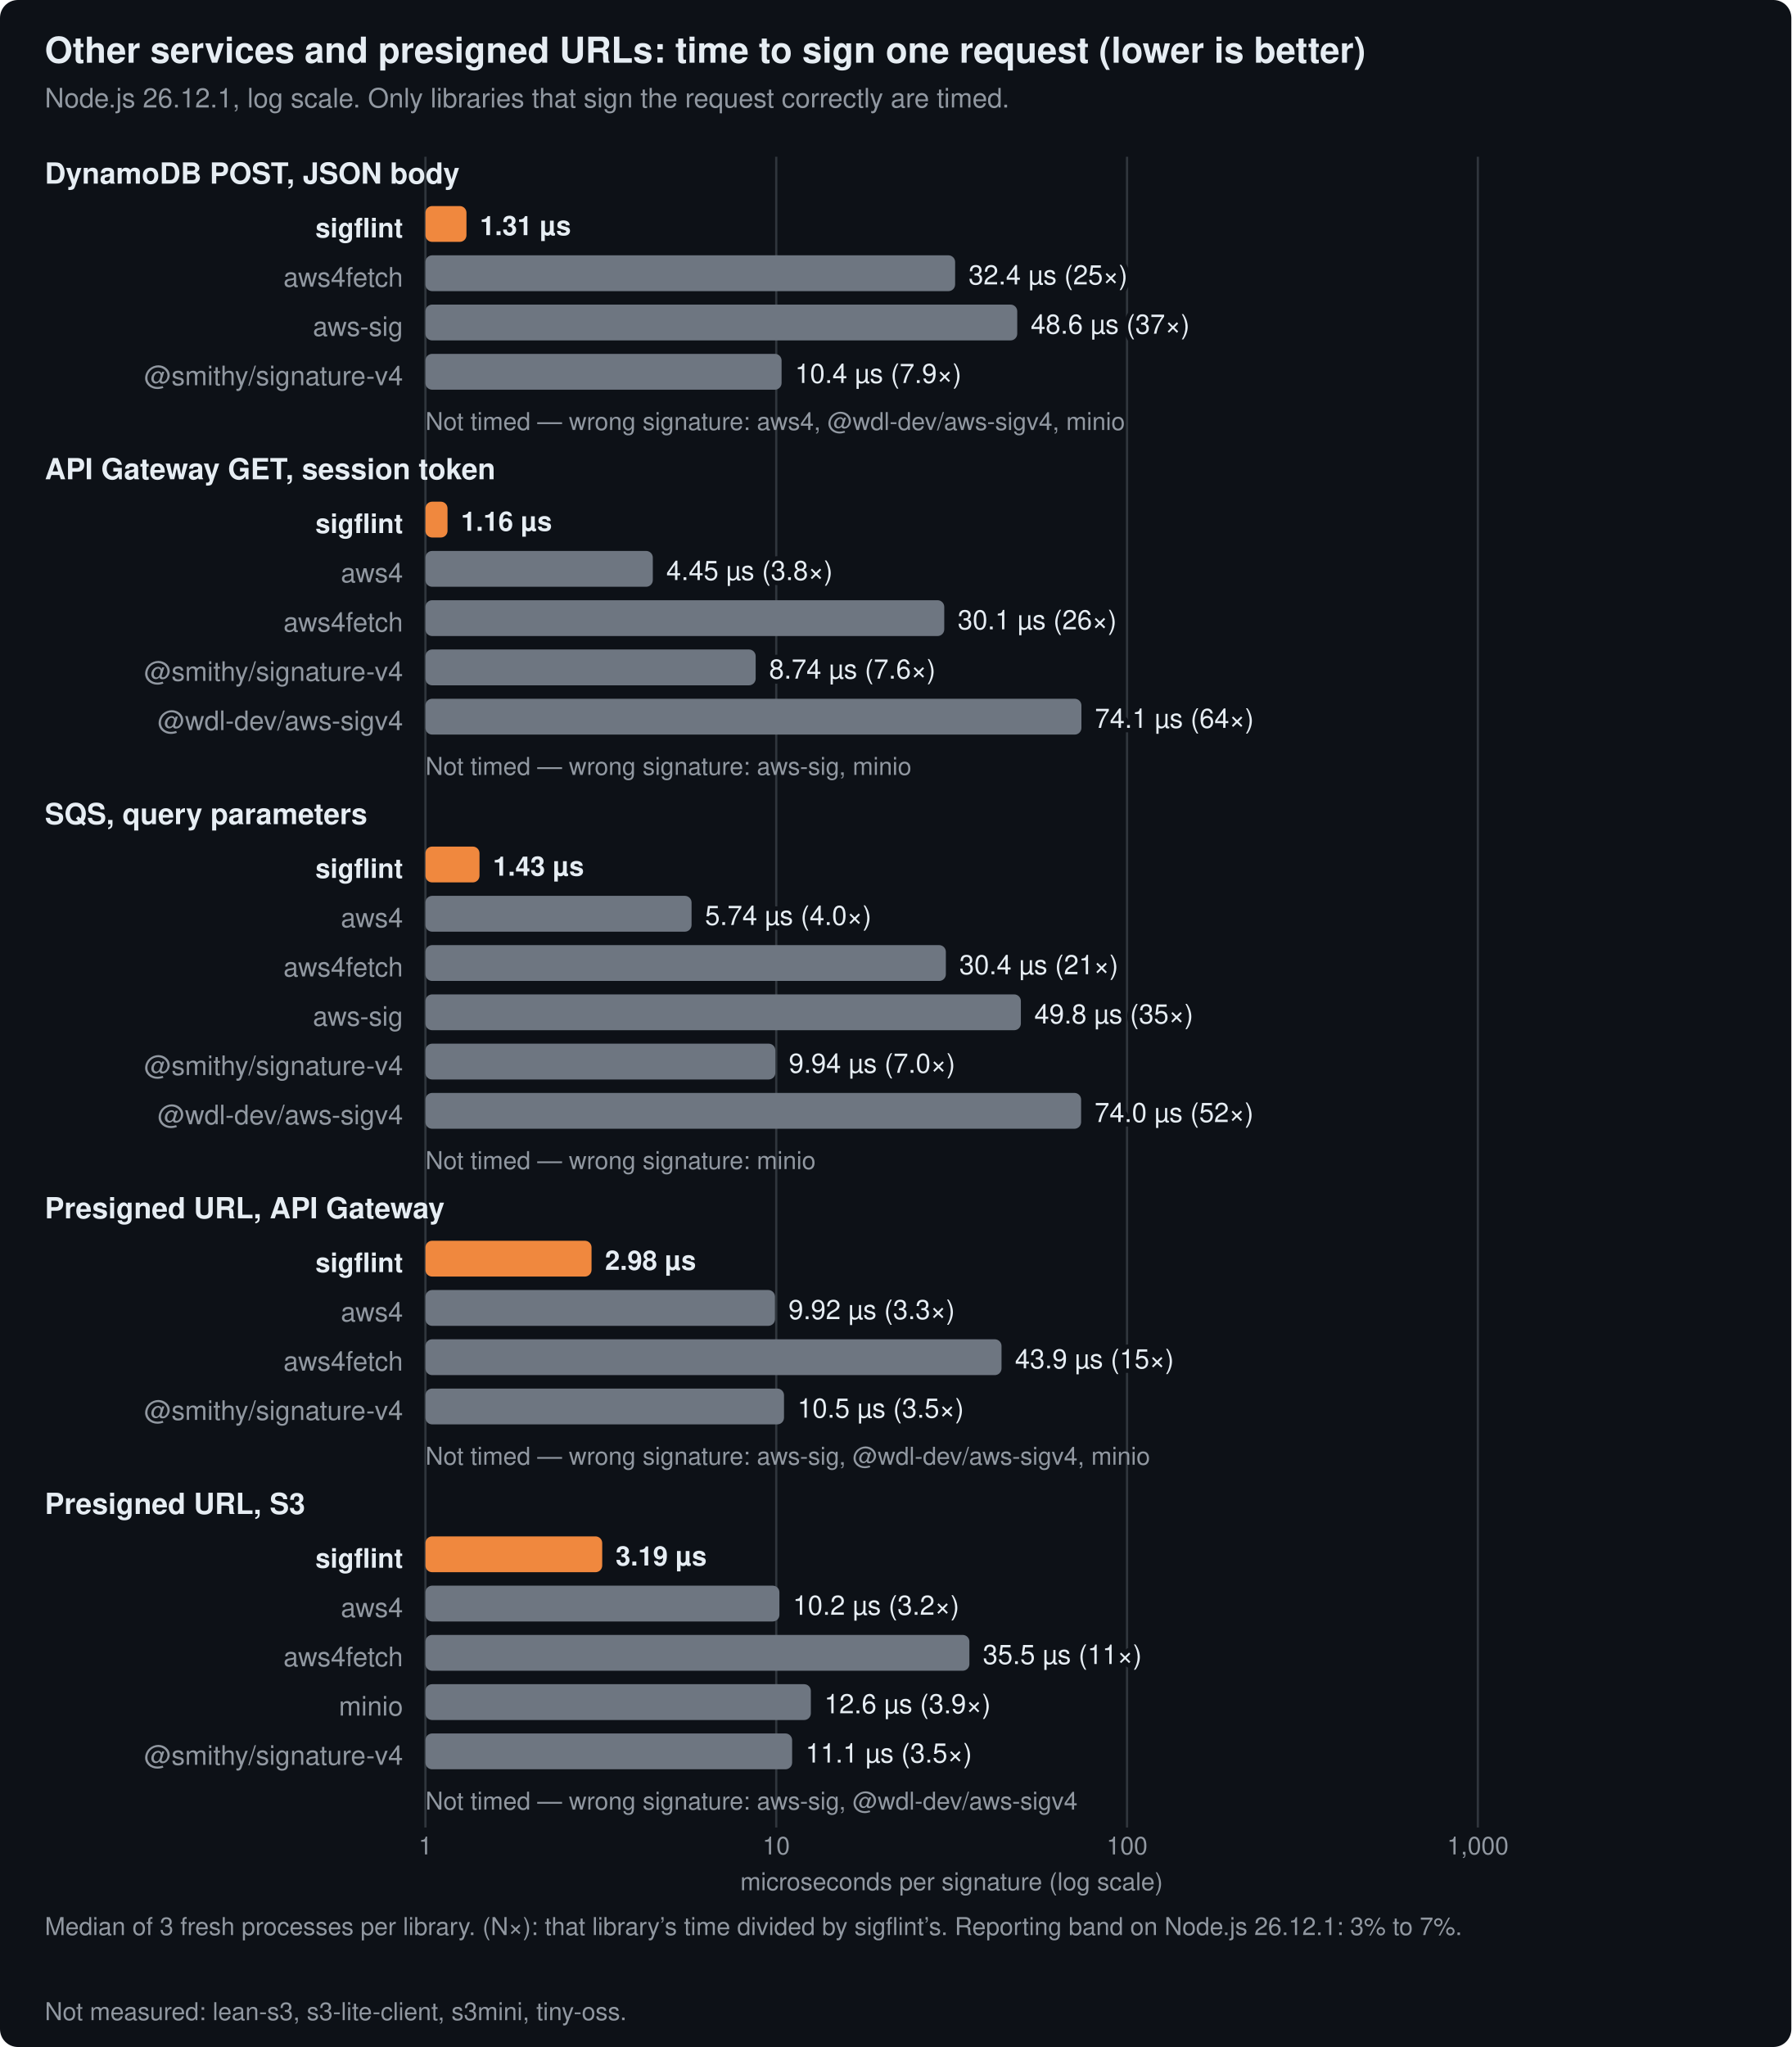
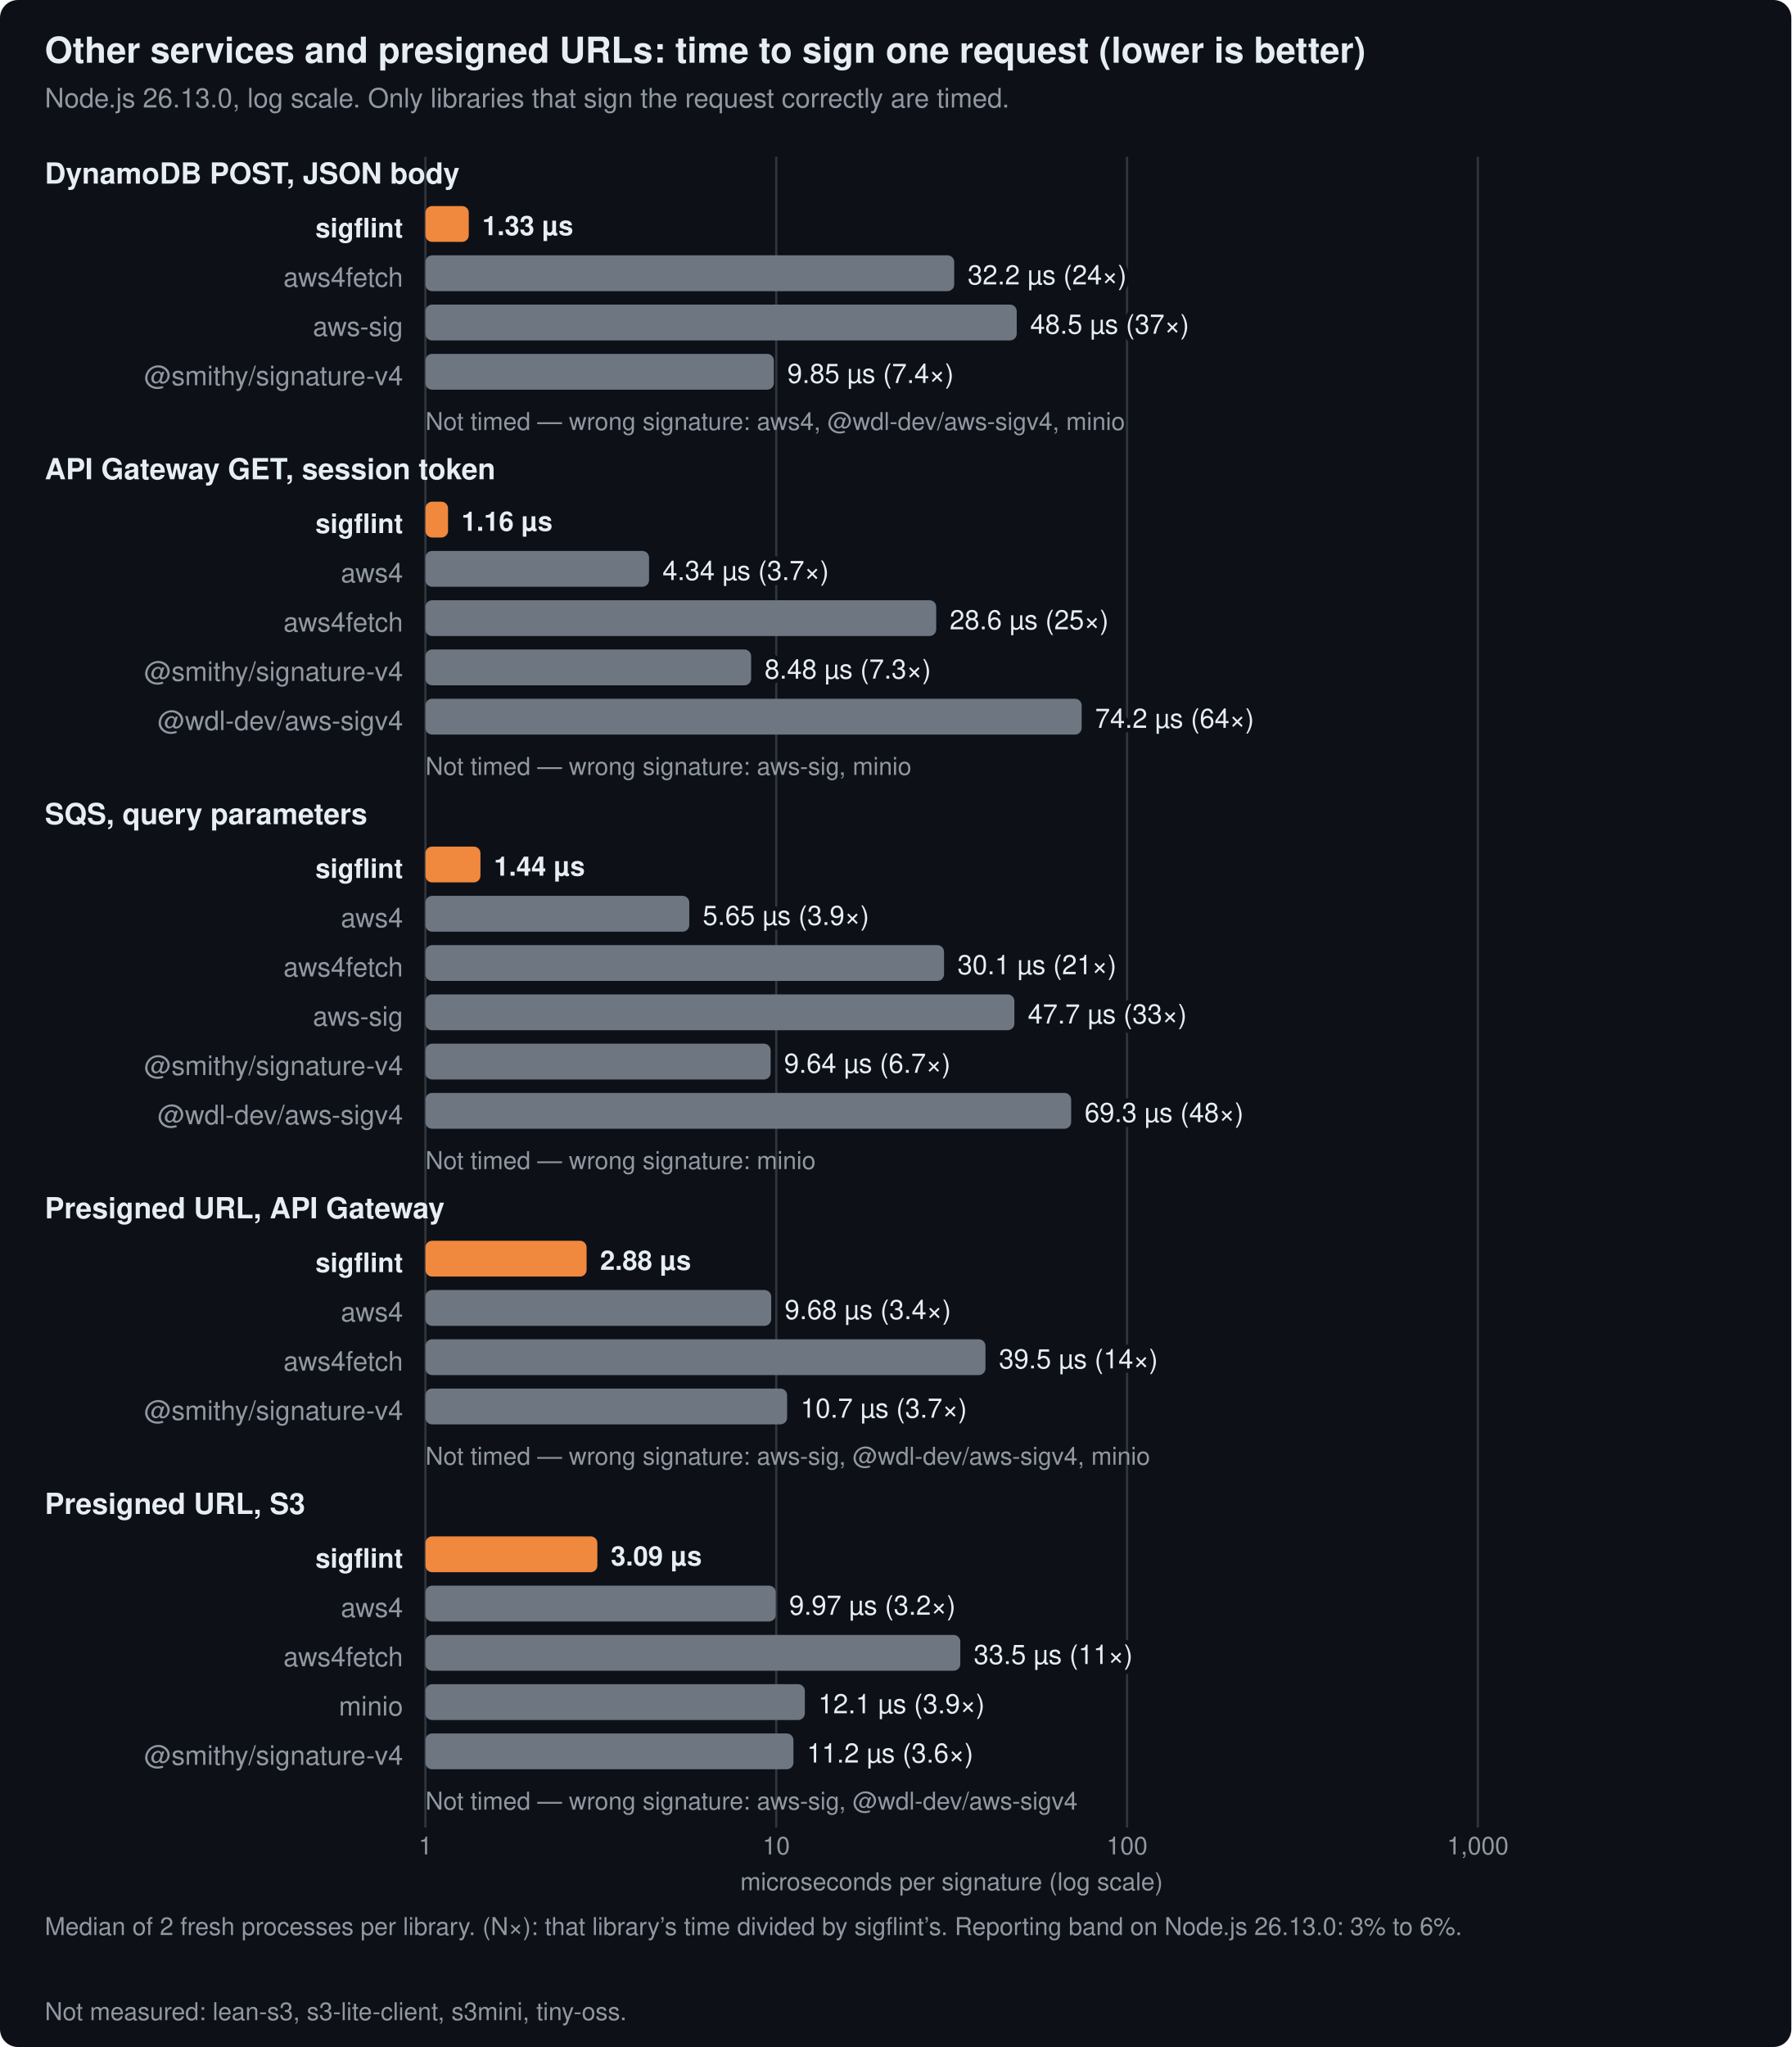
<svg xmlns="http://www.w3.org/2000/svg" width="800" height="914" viewBox="0 0 800 914" role="img" aria-labelledby="t d" font-family="-apple-system,BlinkMacSystemFont,'Segoe UI',Helvetica,Arial,sans-serif">
  <rect width="800" height="914" rx="8" fill="#0d1117" />
  <text x="20" y="28" font-size="16" fill="#e6edf3" text-anchor="start" font-weight="600">Other services and presigned URLs: time to sign one request (lower is better)</text>
-   <text x="20" y="48" font-size="12" fill="#9198a1" text-anchor="start" font-weight="400">Node.js 26.12.1, log scale. Only libraries that sign the request correctly are timed.</text>
+   <text x="20" y="48" font-size="12" fill="#9198a1" text-anchor="start" font-weight="400">Node.js 26.13.0, log scale. Only libraries that sign the request correctly are timed.</text>
  <line x1="190" y1="70" x2="190" y2="816" stroke="#30363d" />
  <text x="190" y="828" font-size="11" fill="#9198a1" text-anchor="middle" font-weight="400">1</text>
  <line x1="346.667" y1="70" x2="346.667" y2="816" stroke="#30363d" />
  <text x="346.667" y="828" font-size="11" fill="#9198a1" text-anchor="middle" font-weight="400">10</text>
  <line x1="503.333" y1="70" x2="503.333" y2="816" stroke="#30363d" />
  <text x="503.333" y="828" font-size="11" fill="#9198a1" text-anchor="middle" font-weight="400">100</text>
  <line x1="660" y1="70" x2="660" y2="816" stroke="#30363d" />
  <text x="660" y="828" font-size="11" fill="#9198a1" text-anchor="middle" font-weight="400">1,000</text>
  <text x="20" y="82" font-size="13" fill="#e6edf3" text-anchor="start" font-weight="600">DynamoDB POST, JSON body</text>
  <text x="180" y="106" font-size="12" fill="#e6edf3" text-anchor="end" font-weight="700">sigflint</text>
-   <rect x="190" y="92" width="18.321" height="16" rx="3" fill="#f0883e" />
-   <text x="214.321" y="105" font-size="12" fill="#e6edf3" text-anchor="start" font-weight="700" stroke="#0d1117" stroke-width="4" stroke-linejoin="round" paint-order="stroke">1.31 µs</text>
+   <rect x="190" y="92" width="19.352" height="16" rx="3" fill="#f0883e" />
+   <text x="215.352" y="105" font-size="12" fill="#e6edf3" text-anchor="start" font-weight="700" stroke="#0d1117" stroke-width="4" stroke-linejoin="round" paint-order="stroke">1.33 µs</text>
  <text x="180" y="128" font-size="12" fill="#9198a1" text-anchor="end" font-weight="400">aws4fetch</text>
-   <rect x="190" y="114" width="236.555" height="16" rx="3" fill="#6e7681" />
-   <text x="432.555" y="127" font-size="12" fill="#e6edf3" text-anchor="start" font-weight="400" stroke="#0d1117" stroke-width="4" stroke-linejoin="round" paint-order="stroke">32.4 µs  (25×)</text>
+   <rect x="190" y="114" width="236.148" height="16" rx="3" fill="#6e7681" />
+   <text x="432.148" y="127" font-size="12" fill="#e6edf3" text-anchor="start" font-weight="400" stroke="#0d1117" stroke-width="4" stroke-linejoin="round" paint-order="stroke">32.2 µs  (24×)</text>
  <text x="180" y="150" font-size="12" fill="#9198a1" text-anchor="end" font-weight="400">aws-sig</text>
-   <rect x="190" y="136" width="264.297" height="16" rx="3" fill="#6e7681" />
-   <text x="460.297" y="149" font-size="12" fill="#e6edf3" text-anchor="start" font-weight="400" stroke="#0d1117" stroke-width="4" stroke-linejoin="round" paint-order="stroke">48.6 µs  (37×)</text>
+   <rect x="190" y="136" width="264.064" height="16" rx="3" fill="#6e7681" />
+   <text x="460.064" y="149" font-size="12" fill="#e6edf3" text-anchor="start" font-weight="400" stroke="#0d1117" stroke-width="4" stroke-linejoin="round" paint-order="stroke">48.5 µs  (37×)</text>
  <text x="180" y="172" font-size="12" fill="#9198a1" text-anchor="end" font-weight="400">@smithy/signature-v4</text>
-   <rect x="190" y="158" width="159.053" height="16" rx="3" fill="#6e7681" />
-   <text x="355.053" y="171" font-size="12" fill="#e6edf3" text-anchor="start" font-weight="400" stroke="#0d1117" stroke-width="4" stroke-linejoin="round" paint-order="stroke">10.4 µs  (7.9×)</text>
+   <rect x="190" y="158" width="155.614" height="16" rx="3" fill="#6e7681" />
+   <text x="351.614" y="171" font-size="12" fill="#e6edf3" text-anchor="start" font-weight="400" stroke="#0d1117" stroke-width="4" stroke-linejoin="round" paint-order="stroke">9.85 µs  (7.4×)</text>
  <text x="190" y="192" font-size="11" fill="#9198a1" text-anchor="start" font-weight="400">Not timed — wrong signature: aws4, @wdl-dev/aws-sigv4, minio</text>
  <text x="20" y="214" font-size="13" fill="#e6edf3" text-anchor="start" font-weight="600">API Gateway GET, session token</text>
  <text x="180" y="238" font-size="12" fill="#e6edf3" text-anchor="end" font-weight="700">sigflint</text>
-   <rect x="190" y="224" width="9.863" height="16" rx="3" fill="#f0883e" />
-   <text x="205.863" y="237" font-size="12" fill="#e6edf3" text-anchor="start" font-weight="700" stroke="#0d1117" stroke-width="4" stroke-linejoin="round" paint-order="stroke">1.16 µs</text>
+   <rect x="190" y="224" width="10.098" height="16" rx="3" fill="#f0883e" />
+   <text x="206.098" y="237" font-size="12" fill="#e6edf3" text-anchor="start" font-weight="700" stroke="#0d1117" stroke-width="4" stroke-linejoin="round" paint-order="stroke">1.16 µs</text>
  <text x="180" y="260" font-size="12" fill="#9198a1" text-anchor="end" font-weight="400">aws4</text>
-   <rect x="190" y="246" width="101.546" height="16" rx="3" fill="#6e7681" />
-   <text x="297.546" y="259" font-size="12" fill="#e6edf3" text-anchor="start" font-weight="400" stroke="#0d1117" stroke-width="4" stroke-linejoin="round" paint-order="stroke">4.45 µs  (3.8×)</text>
+   <rect x="190" y="246" width="99.858" height="16" rx="3" fill="#6e7681" />
+   <text x="295.858" y="259" font-size="12" fill="#e6edf3" text-anchor="start" font-weight="400" stroke="#0d1117" stroke-width="4" stroke-linejoin="round" paint-order="stroke">4.34 µs  (3.7×)</text>
  <text x="180" y="282" font-size="12" fill="#9198a1" text-anchor="end" font-weight="400">aws4fetch</text>
-   <rect x="190" y="268" width="231.701" height="16" rx="3" fill="#6e7681" />
-   <text x="427.701" y="281" font-size="12" fill="#e6edf3" text-anchor="start" font-weight="400" stroke="#0d1117" stroke-width="4" stroke-linejoin="round" paint-order="stroke">30.1 µs  (26×)</text>
+   <rect x="190" y="268" width="228.106" height="16" rx="3" fill="#6e7681" />
+   <text x="424.106" y="281" font-size="12" fill="#e6edf3" text-anchor="start" font-weight="400" stroke="#0d1117" stroke-width="4" stroke-linejoin="round" paint-order="stroke">28.6 µs  (25×)</text>
  <text x="180" y="304" font-size="12" fill="#9198a1" text-anchor="end" font-weight="400">@smithy/signature-v4</text>
-   <rect x="190" y="290" width="147.48" height="16" rx="3" fill="#6e7681" />
-   <text x="343.48" y="303" font-size="12" fill="#e6edf3" text-anchor="start" font-weight="400" stroke="#0d1117" stroke-width="4" stroke-linejoin="round" paint-order="stroke">8.74 µs  (7.6×)</text>
+   <rect x="190" y="290" width="145.453" height="16" rx="3" fill="#6e7681" />
+   <text x="341.453" y="303" font-size="12" fill="#e6edf3" text-anchor="start" font-weight="400" stroke="#0d1117" stroke-width="4" stroke-linejoin="round" paint-order="stroke">8.48 µs  (7.3×)</text>
  <text x="180" y="326" font-size="12" fill="#9198a1" text-anchor="end" font-weight="400">@wdl-dev/aws-sigv4</text>
-   <rect x="190" y="312" width="292.957" height="16" rx="3" fill="#6e7681" />
-   <text x="488.957" y="325" font-size="12" fill="#e6edf3" text-anchor="start" font-weight="400" stroke="#0d1117" stroke-width="4" stroke-linejoin="round" paint-order="stroke">74.1 µs  (64×)</text>
+   <rect x="190" y="312" width="293.069" height="16" rx="3" fill="#6e7681" />
+   <text x="489.069" y="325" font-size="12" fill="#e6edf3" text-anchor="start" font-weight="400" stroke="#0d1117" stroke-width="4" stroke-linejoin="round" paint-order="stroke">74.2 µs  (64×)</text>
  <text x="190" y="346" font-size="11" fill="#9198a1" text-anchor="start" font-weight="400">Not timed — wrong signature: aws-sig, minio</text>
  <text x="20" y="368" font-size="13" fill="#e6edf3" text-anchor="start" font-weight="600">SQS, query parameters</text>
  <text x="180" y="392" font-size="12" fill="#e6edf3" text-anchor="end" font-weight="700">sigflint</text>
-   <rect x="190" y="378" width="24.145" height="16" rx="3" fill="#f0883e" />
-   <text x="220.145" y="391" font-size="12" fill="#e6edf3" text-anchor="start" font-weight="700" stroke="#0d1117" stroke-width="4" stroke-linejoin="round" paint-order="stroke">1.43 µs</text>
+   <rect x="190" y="378" width="24.573" height="16" rx="3" fill="#f0883e" />
+   <text x="220.573" y="391" font-size="12" fill="#e6edf3" text-anchor="start" font-weight="700" stroke="#0d1117" stroke-width="4" stroke-linejoin="round" paint-order="stroke">1.44 µs</text>
  <text x="180" y="414" font-size="12" fill="#9198a1" text-anchor="end" font-weight="400">aws4</text>
-   <rect x="190" y="400" width="118.849" height="16" rx="3" fill="#6e7681" />
-   <text x="314.849" y="413" font-size="12" fill="#e6edf3" text-anchor="start" font-weight="400" stroke="#0d1117" stroke-width="4" stroke-linejoin="round" paint-order="stroke">5.74 µs  (4.0×)</text>
+   <rect x="190" y="400" width="117.827" height="16" rx="3" fill="#6e7681" />
+   <text x="313.827" y="413" font-size="12" fill="#e6edf3" text-anchor="start" font-weight="400" stroke="#0d1117" stroke-width="4" stroke-linejoin="round" paint-order="stroke">5.65 µs  (3.9×)</text>
  <text x="180" y="436" font-size="12" fill="#9198a1" text-anchor="end" font-weight="400">aws4fetch</text>
-   <rect x="190" y="422" width="232.415" height="16" rx="3" fill="#6e7681" />
-   <text x="428.415" y="435" font-size="12" fill="#e6edf3" text-anchor="start" font-weight="400" stroke="#0d1117" stroke-width="4" stroke-linejoin="round" paint-order="stroke">30.4 µs  (21×)</text>
+   <rect x="190" y="422" width="231.604" height="16" rx="3" fill="#6e7681" />
+   <text x="427.604" y="435" font-size="12" fill="#e6edf3" text-anchor="start" font-weight="400" stroke="#0d1117" stroke-width="4" stroke-linejoin="round" paint-order="stroke">30.1 µs  (21×)</text>
  <text x="180" y="458" font-size="12" fill="#9198a1" text-anchor="end" font-weight="400">aws-sig</text>
-   <rect x="190" y="444" width="265.918" height="16" rx="3" fill="#6e7681" />
-   <text x="461.918" y="457" font-size="12" fill="#e6edf3" text-anchor="start" font-weight="400" stroke="#0d1117" stroke-width="4" stroke-linejoin="round" paint-order="stroke">49.8 µs  (35×)</text>
+   <rect x="190" y="444" width="263.016" height="16" rx="3" fill="#6e7681" />
+   <text x="459.016" y="457" font-size="12" fill="#e6edf3" text-anchor="start" font-weight="400" stroke="#0d1117" stroke-width="4" stroke-linejoin="round" paint-order="stroke">47.7 µs  (33×)</text>
  <text x="180" y="480" font-size="12" fill="#9198a1" text-anchor="end" font-weight="400">@smithy/signature-v4</text>
-   <rect x="190" y="466" width="156.271" height="16" rx="3" fill="#6e7681" />
-   <text x="352.271" y="479" font-size="12" fill="#e6edf3" text-anchor="start" font-weight="400" stroke="#0d1117" stroke-width="4" stroke-linejoin="round" paint-order="stroke">9.94 µs  (7.0×)</text>
+   <rect x="190" y="466" width="154.161" height="16" rx="3" fill="#6e7681" />
+   <text x="350.161" y="479" font-size="12" fill="#e6edf3" text-anchor="start" font-weight="400" stroke="#0d1117" stroke-width="4" stroke-linejoin="round" paint-order="stroke">9.64 µs  (6.7×)</text>
  <text x="180" y="502" font-size="12" fill="#9198a1" text-anchor="end" font-weight="400">@wdl-dev/aws-sigv4</text>
-   <rect x="190" y="488" width="292.824" height="16" rx="3" fill="#6e7681" />
-   <text x="488.824" y="501" font-size="12" fill="#e6edf3" text-anchor="start" font-weight="400" stroke="#0d1117" stroke-width="4" stroke-linejoin="round" paint-order="stroke">74.0 µs  (52×)</text>
+   <rect x="190" y="488" width="288.376" height="16" rx="3" fill="#6e7681" />
+   <text x="484.376" y="501" font-size="12" fill="#e6edf3" text-anchor="start" font-weight="400" stroke="#0d1117" stroke-width="4" stroke-linejoin="round" paint-order="stroke">69.3 µs  (48×)</text>
  <text x="190" y="522" font-size="11" fill="#9198a1" text-anchor="start" font-weight="400">Not timed — wrong signature: minio</text>
  <text x="20" y="544" font-size="13" fill="#e6edf3" text-anchor="start" font-weight="600">Presigned URL, API Gateway</text>
  <text x="180" y="568" font-size="12" fill="#e6edf3" text-anchor="end" font-weight="700">sigflint</text>
-   <rect x="190" y="554" width="74.18" height="16" rx="3" fill="#f0883e" />
-   <text x="270.18" y="567" font-size="12" fill="#e6edf3" text-anchor="start" font-weight="700" stroke="#0d1117" stroke-width="4" stroke-linejoin="round" paint-order="stroke">2.98 µs</text>
+   <rect x="190" y="554" width="71.971" height="16" rx="3" fill="#f0883e" />
+   <text x="267.971" y="567" font-size="12" fill="#e6edf3" text-anchor="start" font-weight="700" stroke="#0d1117" stroke-width="4" stroke-linejoin="round" paint-order="stroke">2.88 µs</text>
  <text x="180" y="590" font-size="12" fill="#9198a1" text-anchor="end" font-weight="400">aws4</text>
-   <rect x="190" y="576" width="156.113" height="16" rx="3" fill="#6e7681" />
-   <text x="352.113" y="589" font-size="12" fill="#e6edf3" text-anchor="start" font-weight="400" stroke="#0d1117" stroke-width="4" stroke-linejoin="round" paint-order="stroke">9.92 µs  (3.3×)</text>
+   <rect x="190" y="576" width="154.419" height="16" rx="3" fill="#6e7681" />
+   <text x="350.419" y="589" font-size="12" fill="#e6edf3" text-anchor="start" font-weight="400" stroke="#0d1117" stroke-width="4" stroke-linejoin="round" paint-order="stroke">9.68 µs  (3.4×)</text>
  <text x="180" y="612" font-size="12" fill="#9198a1" text-anchor="end" font-weight="400">aws4fetch</text>
-   <rect x="190" y="598" width="257.276" height="16" rx="3" fill="#6e7681" />
-   <text x="453.276" y="611" font-size="12" fill="#e6edf3" text-anchor="start" font-weight="400" stroke="#0d1117" stroke-width="4" stroke-linejoin="round" paint-order="stroke">43.9 µs  (15×)</text>
+   <rect x="190" y="598" width="250.107" height="16" rx="3" fill="#6e7681" />
+   <text x="446.107" y="611" font-size="12" fill="#e6edf3" text-anchor="start" font-weight="400" stroke="#0d1117" stroke-width="4" stroke-linejoin="round" paint-order="stroke">39.5 µs  (14×)</text>
  <text x="180" y="634" font-size="12" fill="#9198a1" text-anchor="end" font-weight="400">@smithy/signature-v4</text>
-   <rect x="190" y="620" width="160.135" height="16" rx="3" fill="#6e7681" />
-   <text x="356.135" y="633" font-size="12" fill="#e6edf3" text-anchor="start" font-weight="400" stroke="#0d1117" stroke-width="4" stroke-linejoin="round" paint-order="stroke">10.5 µs  (3.5×)</text>
+   <rect x="190" y="620" width="161.521" height="16" rx="3" fill="#6e7681" />
+   <text x="357.521" y="633" font-size="12" fill="#e6edf3" text-anchor="start" font-weight="400" stroke="#0d1117" stroke-width="4" stroke-linejoin="round" paint-order="stroke">10.7 µs  (3.7×)</text>
  <text x="190" y="654" font-size="11" fill="#9198a1" text-anchor="start" font-weight="400">Not timed — wrong signature: aws-sig, @wdl-dev/aws-sigv4, minio</text>
  <text x="20" y="676" font-size="13" fill="#e6edf3" text-anchor="start" font-weight="600">Presigned URL, S3</text>
  <text x="180" y="700" font-size="12" fill="#e6edf3" text-anchor="end" font-weight="700">sigflint</text>
-   <rect x="190" y="686" width="78.949" height="16" rx="3" fill="#f0883e" />
-   <text x="274.949" y="699" font-size="12" fill="#e6edf3" text-anchor="start" font-weight="700" stroke="#0d1117" stroke-width="4" stroke-linejoin="round" paint-order="stroke">3.19 µs</text>
+   <rect x="190" y="686" width="76.782" height="16" rx="3" fill="#f0883e" />
+   <text x="272.782" y="699" font-size="12" fill="#e6edf3" text-anchor="start" font-weight="700" stroke="#0d1117" stroke-width="4" stroke-linejoin="round" paint-order="stroke">3.09 µs</text>
  <text x="180" y="722" font-size="12" fill="#9198a1" text-anchor="end" font-weight="400">aws4</text>
-   <rect x="190" y="708" width="158.081" height="16" rx="3" fill="#6e7681" />
-   <text x="354.081" y="721" font-size="12" fill="#e6edf3" text-anchor="start" font-weight="400" stroke="#0d1117" stroke-width="4" stroke-linejoin="round" paint-order="stroke">10.2 µs  (3.2×)</text>
+   <rect x="190" y="708" width="156.432" height="16" rx="3" fill="#6e7681" />
+   <text x="352.432" y="721" font-size="12" fill="#e6edf3" text-anchor="start" font-weight="400" stroke="#0d1117" stroke-width="4" stroke-linejoin="round" paint-order="stroke">9.97 µs  (3.2×)</text>
  <text x="180" y="744" font-size="12" fill="#9198a1" text-anchor="end" font-weight="400">aws4fetch</text>
-   <rect x="190" y="730" width="242.928" height="16" rx="3" fill="#6e7681" />
-   <text x="438.928" y="743" font-size="12" fill="#e6edf3" text-anchor="start" font-weight="400" stroke="#0d1117" stroke-width="4" stroke-linejoin="round" paint-order="stroke">35.5 µs  (11×)</text>
+   <rect x="190" y="730" width="238.868" height="16" rx="3" fill="#6e7681" />
+   <text x="434.868" y="743" font-size="12" fill="#e6edf3" text-anchor="start" font-weight="400" stroke="#0d1117" stroke-width="4" stroke-linejoin="round" paint-order="stroke">33.5 µs  (11×)</text>
  <text x="180" y="766" font-size="12" fill="#9198a1" text-anchor="end" font-weight="400">minio</text>
-   <rect x="190" y="752" width="172.121" height="16" rx="3" fill="#6e7681" />
-   <text x="368.121" y="765" font-size="12" fill="#e6edf3" text-anchor="start" font-weight="400" stroke="#0d1117" stroke-width="4" stroke-linejoin="round" paint-order="stroke">12.6 µs  (3.9×)</text>
+   <rect x="190" y="752" width="169.436" height="16" rx="3" fill="#6e7681" />
+   <text x="365.436" y="765" font-size="12" fill="#e6edf3" text-anchor="start" font-weight="400" stroke="#0d1117" stroke-width="4" stroke-linejoin="round" paint-order="stroke">12.1 µs  (3.9×)</text>
  <text x="180" y="788" font-size="12" fill="#9198a1" text-anchor="end" font-weight="400">@smithy/signature-v4</text>
-   <rect x="190" y="774" width="163.761" height="16" rx="3" fill="#6e7681" />
-   <text x="359.761" y="787" font-size="12" fill="#e6edf3" text-anchor="start" font-weight="400" stroke="#0d1117" stroke-width="4" stroke-linejoin="round" paint-order="stroke">11.1 µs  (3.5×)</text>
+   <rect x="190" y="774" width="164.344" height="16" rx="3" fill="#6e7681" />
+   <text x="360.344" y="787" font-size="12" fill="#e6edf3" text-anchor="start" font-weight="400" stroke="#0d1117" stroke-width="4" stroke-linejoin="round" paint-order="stroke">11.2 µs  (3.6×)</text>
  <text x="190" y="808" font-size="11" fill="#9198a1" text-anchor="start" font-weight="400">Not timed — wrong signature: aws-sig, @wdl-dev/aws-sigv4</text>
  <text x="425" y="844" font-size="11" fill="#9198a1" text-anchor="middle" font-weight="400">microseconds per signature (log scale)</text>
-   <text x="20" y="864" font-size="11" fill="#9198a1" text-anchor="start" font-weight="400">Median of 3 fresh processes per library. (N×): that library’s time divided by sigflint’s. Reporting band on Node.js 26.12.1: 3% to 7%.</text>
+   <text x="20" y="864" font-size="11" fill="#9198a1" text-anchor="start" font-weight="400">Median of 2 fresh processes per library. (N×): that library’s time divided by sigflint’s. Reporting band on Node.js 26.13.0: 3% to 6%.</text>
  <text x="20" y="902" font-size="11" fill="#9198a1" text-anchor="start" font-weight="400">Not measured: lean-s3, s3-lite-client, s3mini, tiny-oss.</text>
</svg>
